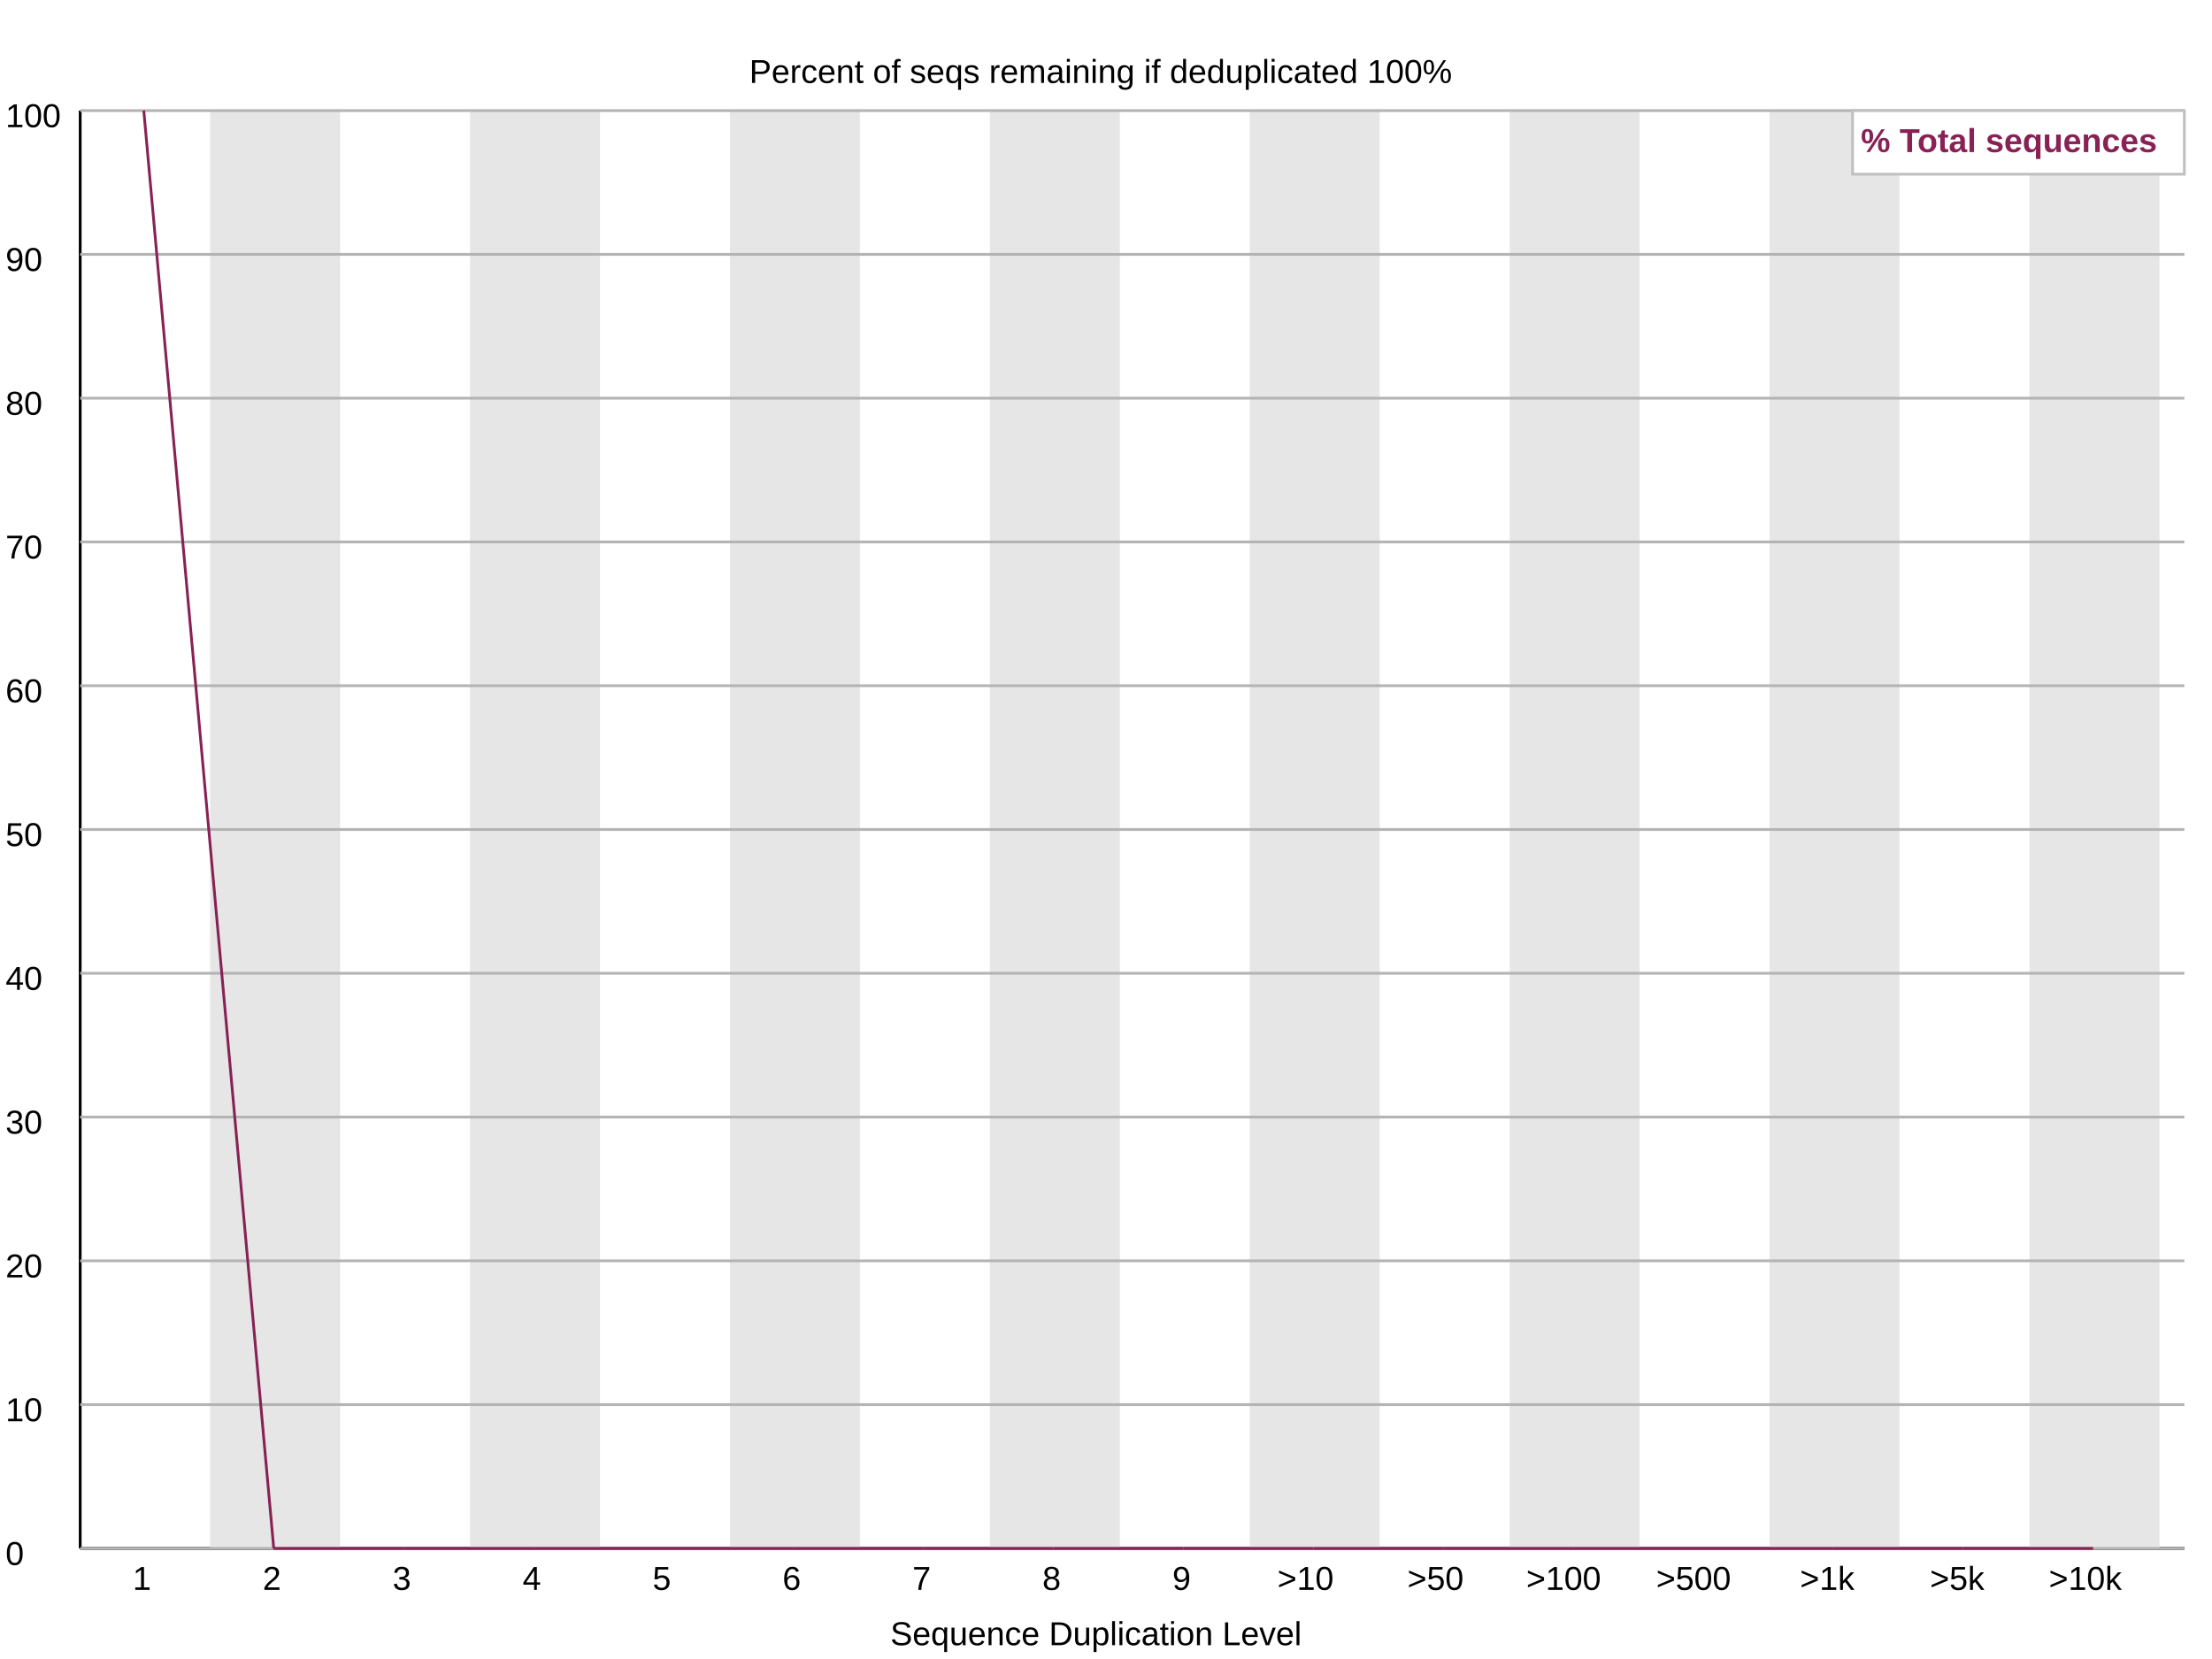
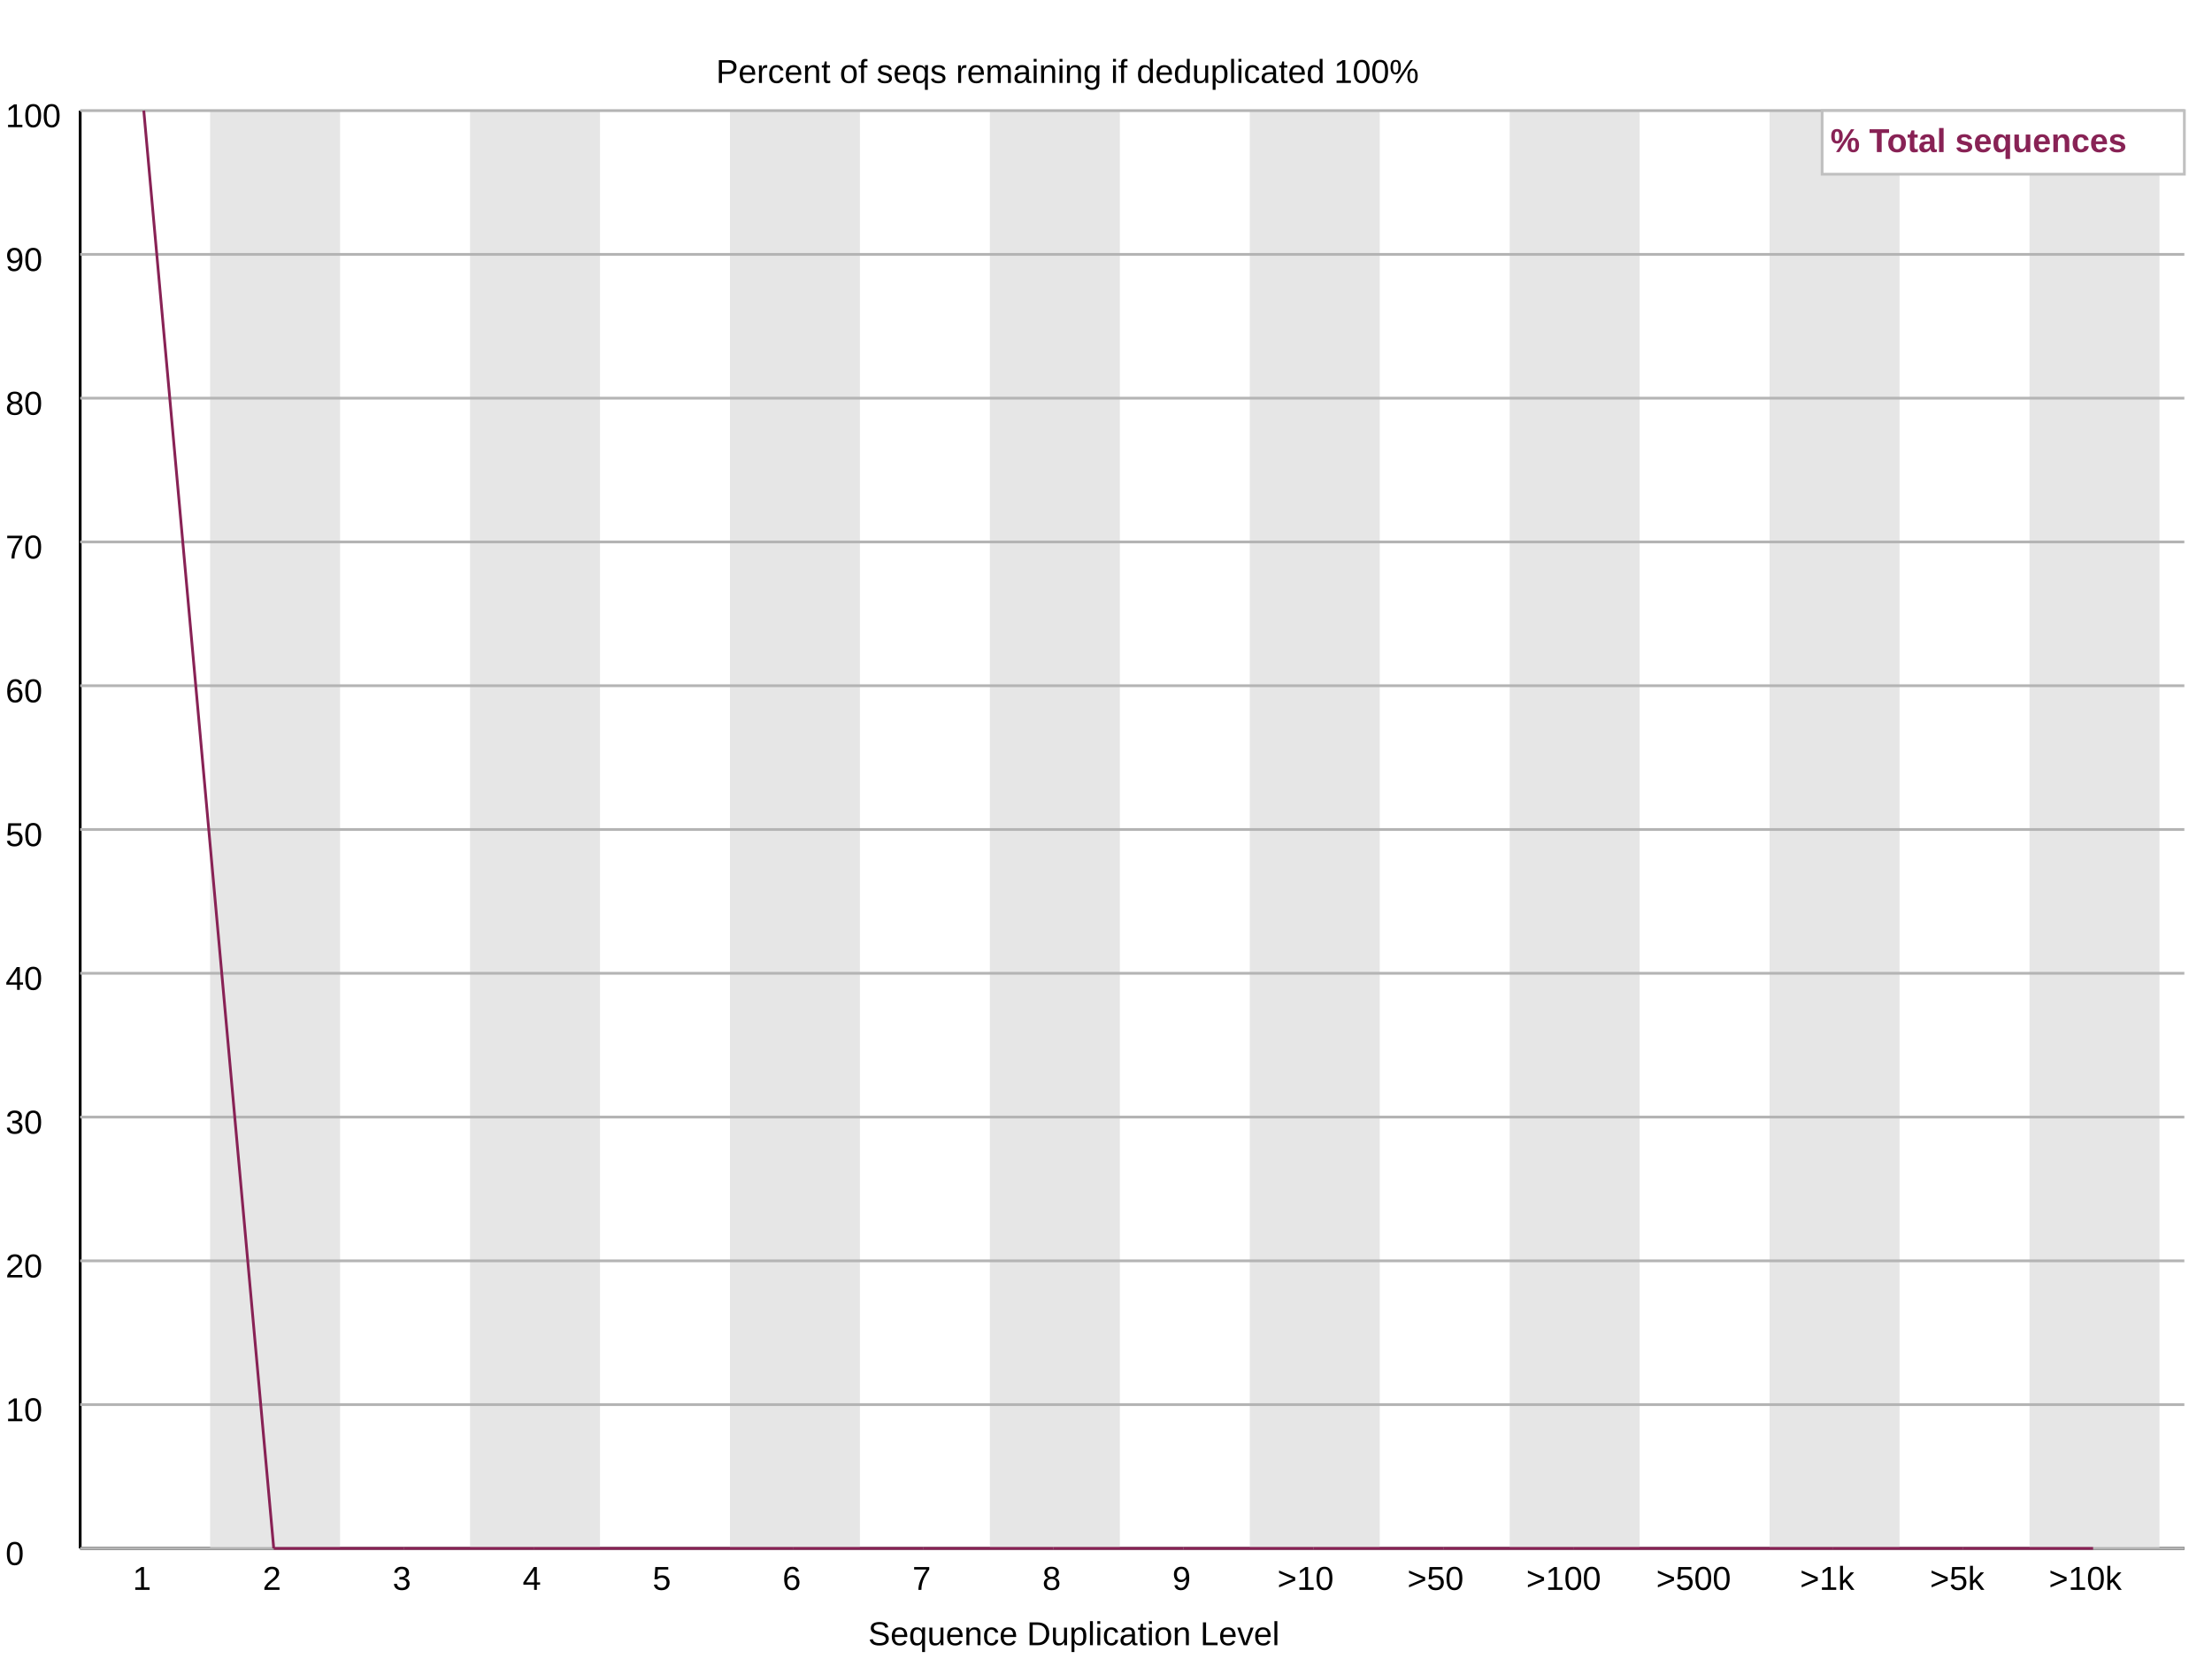
<svg xmlns="http://www.w3.org/2000/svg" width="800" height="600" version="1.1">
  <rect width="800" height="600" x="0" y="0" style="fill:rgb(238,238,238);stroke:none" />
  <rect width="800" height="600" x="0" y="0" style="fill:rgb(255,255,255);stroke:none" />
  <text x="2" y="566" fill="rgb(0,0,0)" font-family="Arial" font-size="12">0</text>
  <text x="2" y="514" fill="rgb(0,0,0)" font-family="Arial" font-size="12">10</text>
  <text x="2" y="462" fill="rgb(0,0,0)" font-family="Arial" font-size="12">20</text>
  <text x="2" y="410" fill="rgb(0,0,0)" font-family="Arial" font-size="12">30</text>
  <text x="2" y="358" fill="rgb(0,0,0)" font-family="Arial" font-size="12">40</text>
  <text x="2" y="306" fill="rgb(0,0,0)" font-family="Arial" font-size="12">50</text>
  <text x="2" y="254" fill="rgb(0,0,0)" font-family="Arial" font-size="12">60</text>
  <text x="2" y="202" fill="rgb(0,0,0)" font-family="Arial" font-size="12">70</text>
  <text x="2" y="150" fill="rgb(0,0,0)" font-family="Arial" font-size="12">80</text>
  <text x="2" y="98" fill="rgb(0,0,0)" font-family="Arial" font-size="12">90</text>
  <text x="2" y="46" fill="rgb(0,0,0)" font-family="Arial" font-size="12">100</text>
-   <text x="271" y="30" fill="rgb(0,0,0)" font-family="Arial" font-size="12">Percent of seqs remaining if deduplicated 100%</text>
+   <text x="259" y="30" fill="rgb(0,0,0)" font-family="Arial" font-size="12">Percent of seqs remaining if deduplicated 100%</text>
  <line x1="29" y1="560" x2="790" y2="560" stroke="rgb(0,0,0)" stroke-width="1" />
  <line x1="29" y1="560" x2="29" y2="40" stroke="rgb(0,0,0)" stroke-width="1" />
-   <text x="322" y="595" fill="rgb(0,0,0)" font-family="Arial" font-size="12">Sequence Duplication Level</text>
+   <text x="314" y="595" fill="rgb(0,0,0)" font-family="Arial" font-size="12">Sequence Duplication Level</text>
  <text x="48" y="575" fill="rgb(0,0,0)" font-family="Arial" font-size="12">1</text>
  <rect width="47" height="520" x="76" y="40" style="fill:rgb(230,230,230);stroke:none" />
  <text x="95" y="575" fill="rgb(0,0,0)" font-family="Arial" font-size="12">2</text>
  <text x="142" y="575" fill="rgb(0,0,0)" font-family="Arial" font-size="12">3</text>
  <rect width="47" height="520" x="170" y="40" style="fill:rgb(230,230,230);stroke:none" />
  <text x="189" y="575" fill="rgb(0,0,0)" font-family="Arial" font-size="12">4</text>
  <text x="236" y="575" fill="rgb(0,0,0)" font-family="Arial" font-size="12">5</text>
  <rect width="47" height="520" x="264" y="40" style="fill:rgb(230,230,230);stroke:none" />
  <text x="283" y="575" fill="rgb(0,0,0)" font-family="Arial" font-size="12">6</text>
  <text x="330" y="575" fill="rgb(0,0,0)" font-family="Arial" font-size="12">7</text>
  <rect width="47" height="520" x="358" y="40" style="fill:rgb(230,230,230);stroke:none" />
  <text x="377" y="575" fill="rgb(0,0,0)" font-family="Arial" font-size="12">8</text>
  <text x="424" y="575" fill="rgb(0,0,0)" font-family="Arial" font-size="12">9</text>
  <rect width="47" height="520" x="452" y="40" style="fill:rgb(230,230,230);stroke:none" />
  <text x="462" y="575" fill="rgb(0,0,0)" font-family="Arial" font-size="12">&gt;10</text>
  <text x="509" y="575" fill="rgb(0,0,0)" font-family="Arial" font-size="12">&gt;50</text>
  <rect width="47" height="520" x="546" y="40" style="fill:rgb(230,230,230);stroke:none" />
  <text x="552" y="575" fill="rgb(0,0,0)" font-family="Arial" font-size="12">&gt;100</text>
  <text x="599" y="575" fill="rgb(0,0,0)" font-family="Arial" font-size="12">&gt;500</text>
  <rect width="47" height="520" x="640" y="40" style="fill:rgb(230,230,230);stroke:none" />
  <text x="651" y="575" fill="rgb(0,0,0)" font-family="Arial" font-size="12">&gt;1k</text>
  <text x="698" y="575" fill="rgb(0,0,0)" font-family="Arial" font-size="12">&gt;5k</text>
  <rect width="47" height="520" x="734" y="40" style="fill:rgb(230,230,230);stroke:none" />
  <text x="741" y="575" fill="rgb(0,0,0)" font-family="Arial" font-size="12">&gt;10k</text>
  <line x1="29" y1="560" x2="790" y2="560" stroke="rgb(180,180,180)" stroke-width="1" />
  <line x1="29" y1="508" x2="790" y2="508" stroke="rgb(180,180,180)" stroke-width="1" />
  <line x1="29" y1="456" x2="790" y2="456" stroke="rgb(180,180,180)" stroke-width="1" />
  <line x1="29" y1="404" x2="790" y2="404" stroke="rgb(180,180,180)" stroke-width="1" />
  <line x1="29" y1="352" x2="790" y2="352" stroke="rgb(180,180,180)" stroke-width="1" />
  <line x1="29" y1="300" x2="790" y2="300" stroke="rgb(180,180,180)" stroke-width="1" />
  <line x1="29" y1="248" x2="790" y2="248" stroke="rgb(180,180,180)" stroke-width="1" />
  <line x1="29" y1="196" x2="790" y2="196" stroke="rgb(180,180,180)" stroke-width="1" />
  <line x1="29" y1="144" x2="790" y2="144" stroke="rgb(180,180,180)" stroke-width="1" />
  <line x1="29" y1="92" x2="790" y2="92" stroke="rgb(180,180,180)" stroke-width="1" />
  <line x1="29" y1="40" x2="790" y2="40" stroke="rgb(180,180,180)" stroke-width="1" />
  <line x1="52" y1="40" x2="99" y2="560" stroke="rgb(136,34,85)" stroke-width="1" />
  <line x1="99" y1="560" x2="146" y2="560" stroke="rgb(136,34,85)" stroke-width="1" />
  <line x1="146" y1="560" x2="193" y2="560" stroke="rgb(136,34,85)" stroke-width="1" />
  <line x1="193" y1="560" x2="240" y2="560" stroke="rgb(136,34,85)" stroke-width="1" />
  <line x1="240" y1="560" x2="287" y2="560" stroke="rgb(136,34,85)" stroke-width="1" />
  <line x1="287" y1="560" x2="334" y2="560" stroke="rgb(136,34,85)" stroke-width="1" />
  <line x1="334" y1="560" x2="381" y2="560" stroke="rgb(136,34,85)" stroke-width="1" />
  <line x1="381" y1="560" x2="428" y2="560" stroke="rgb(136,34,85)" stroke-width="1" />
  <line x1="428" y1="560" x2="475" y2="560" stroke="rgb(136,34,85)" stroke-width="1" />
  <line x1="475" y1="560" x2="522" y2="560" stroke="rgb(136,34,85)" stroke-width="1" />
  <line x1="522" y1="560" x2="569" y2="560" stroke="rgb(136,34,85)" stroke-width="1" />
  <line x1="569" y1="560" x2="616" y2="560" stroke="rgb(136,34,85)" stroke-width="1" />
  <line x1="616" y1="560" x2="663" y2="560" stroke="rgb(136,34,85)" stroke-width="1" />
  <line x1="663" y1="560" x2="710" y2="560" stroke="rgb(136,34,85)" stroke-width="1" />
  <line x1="710" y1="560" x2="757" y2="560" stroke="rgb(136,34,85)" stroke-width="1" />
-   <rect width="120" height="23" x="670" y="40" style="fill:rgb(255,255,255);stroke:none" />
-   <rect width="120" height="23" x="670" y="40" rx="0" ry="0" style="fill:none;stroke-width:1;stroke:rgb(192,192,192)" />
-   <text x="673" y="55" fill="rgb(136,34,85)" font-family="Arial" font-size="12" font-weight="bold">% Total sequences</text>
+   <rect width="131" height="23" x="659" y="40" style="fill:rgb(255,255,255);stroke:none" />
+   <rect width="131" height="23" x="659" y="40" rx="0" ry="0" style="fill:none;stroke-width:1;stroke:rgb(192,192,192)" />
+   <text x="662" y="55" fill="rgb(136,34,85)" font-family="Arial" font-size="12" font-weight="bold">% Total sequences</text>
</svg>
